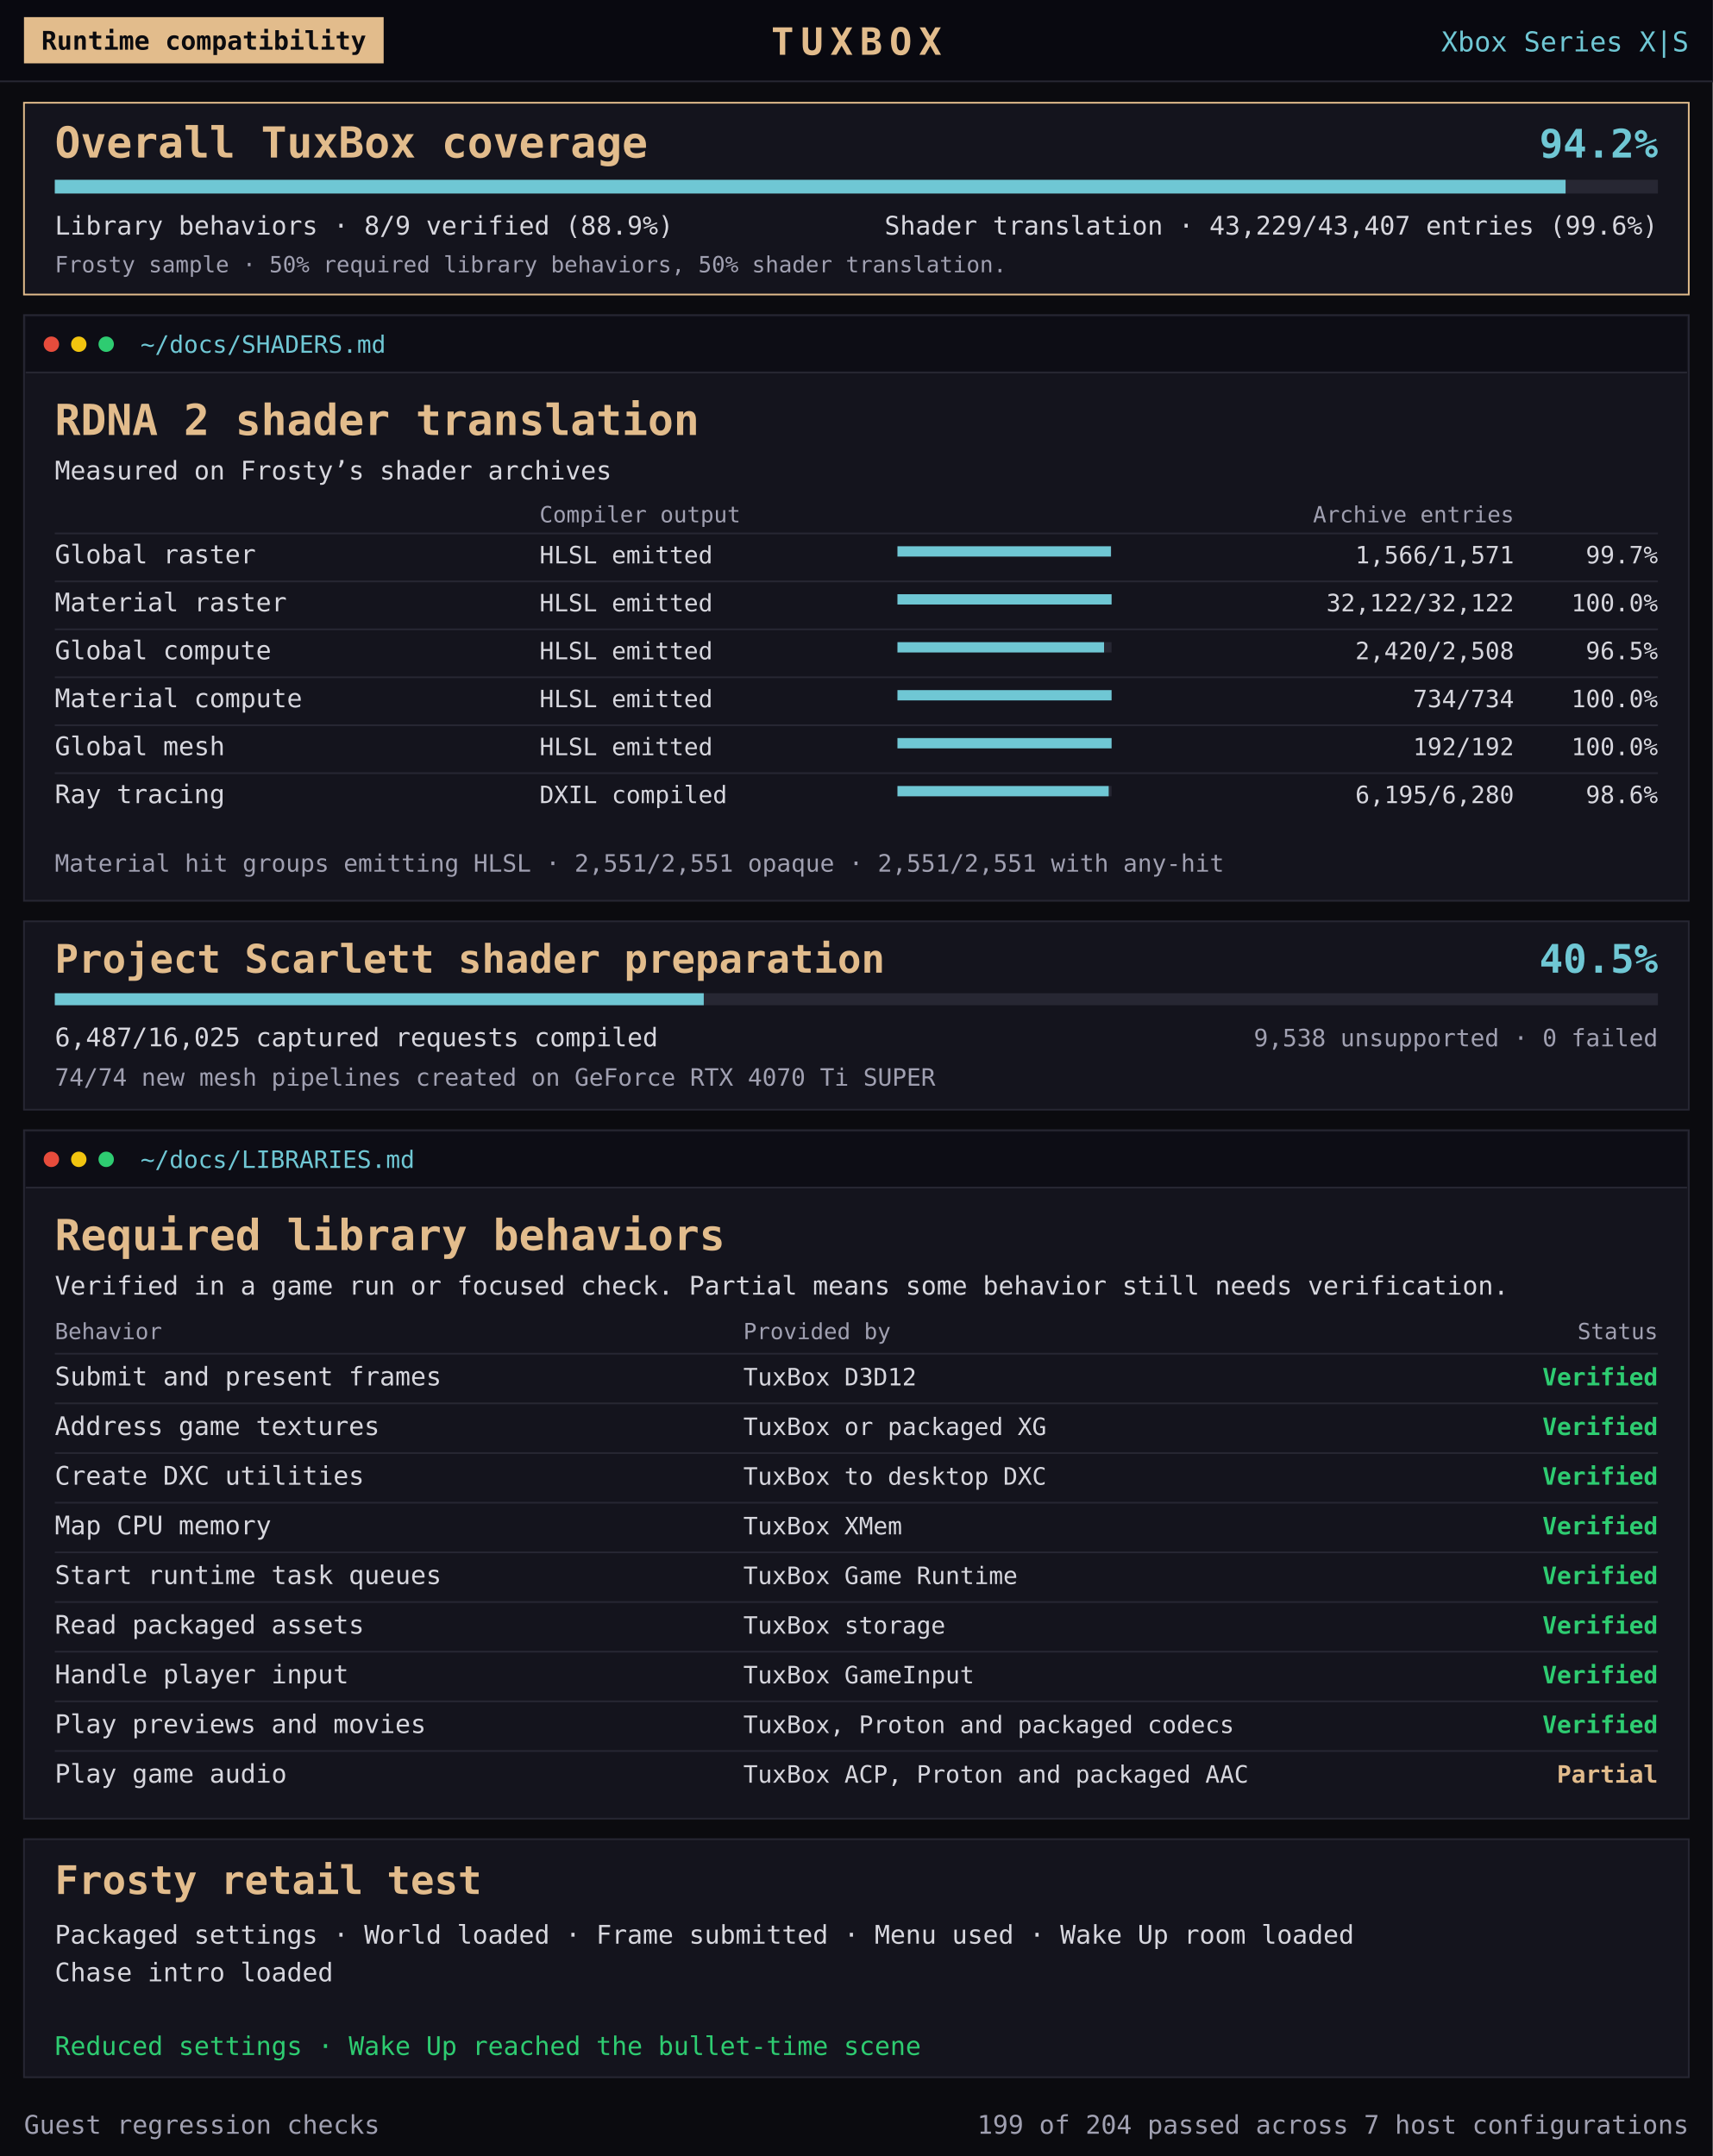
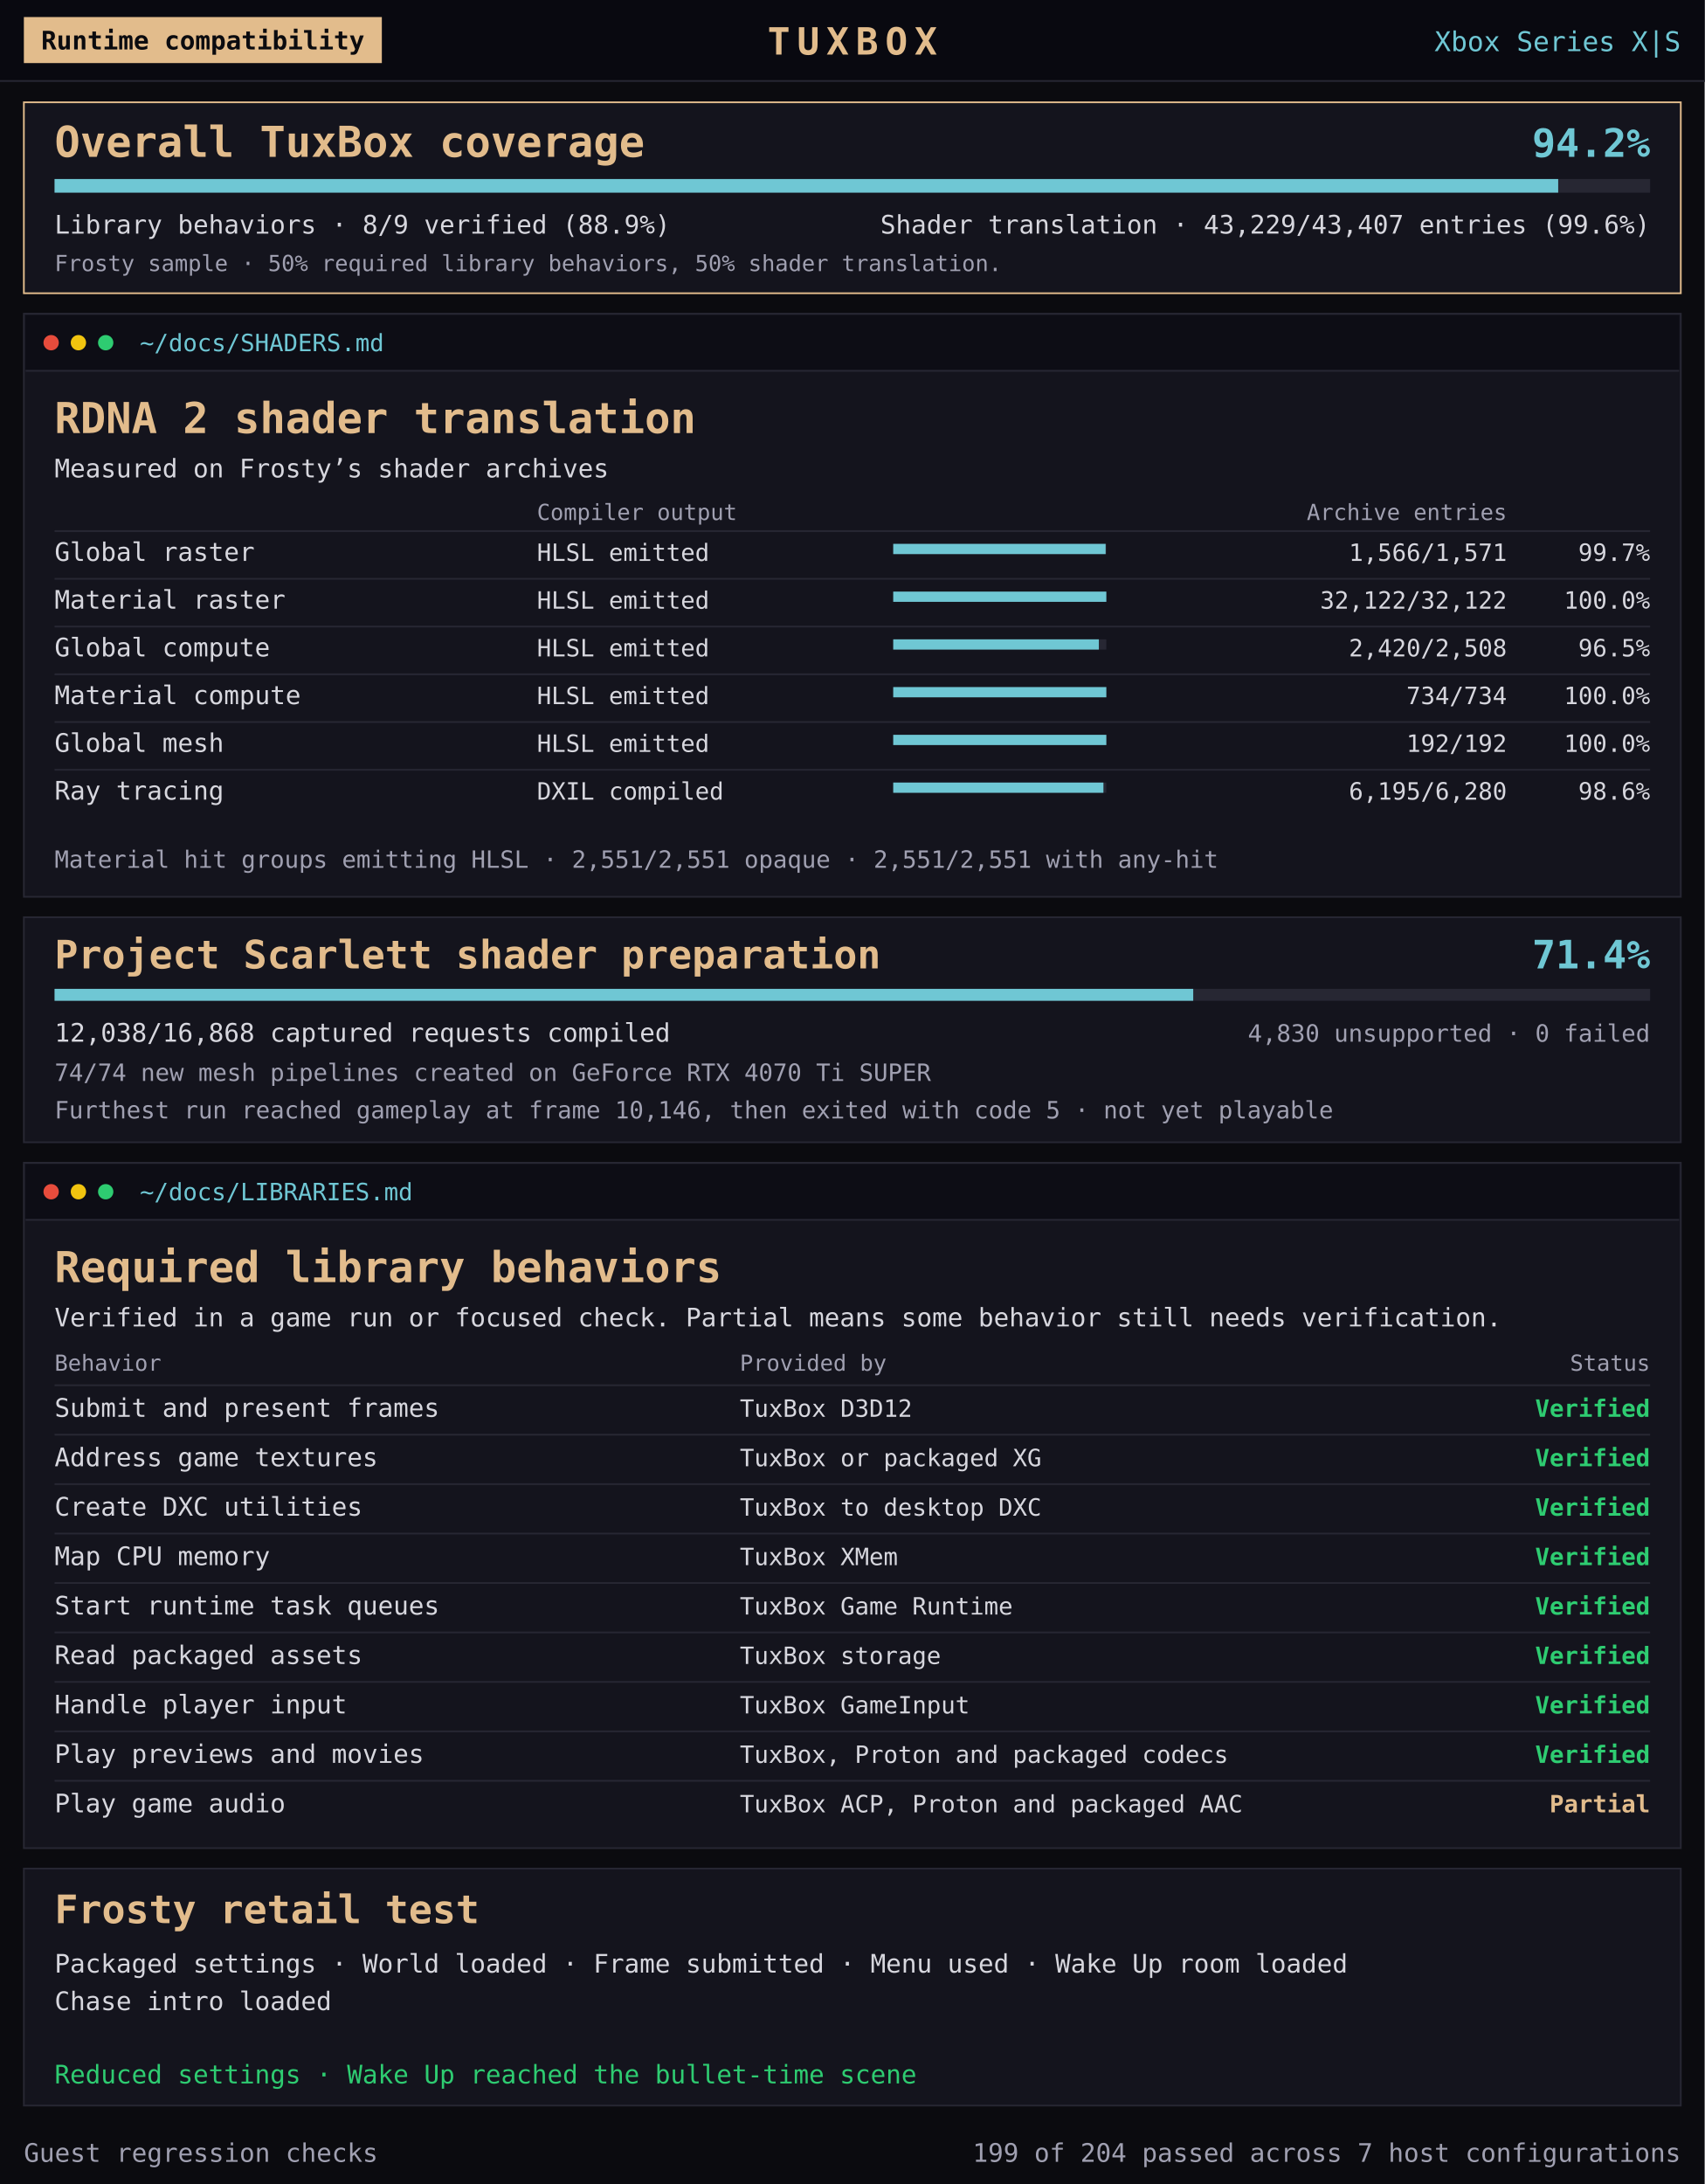
- <svg xmlns="http://www.w3.org/2000/svg" role="img" font-family="'Terminess Nerd Font Mono', 'DejaVu Sans Mono', Consolas, monospace" aria-labelledby="map-title map-description" viewBox="0 0 1000 1259" width="1000" height="1259">
-   <rect x="0" y="0" width="1000" height="1259" fill="#0b0b0f" />
+ <svg xmlns="http://www.w3.org/2000/svg" role="img" font-family="'Terminess Nerd Font Mono', 'DejaVu Sans Mono', Consolas, monospace" aria-labelledby="map-title map-description" viewBox="0 0 1000 1281" width="1000" height="1281">
+   <rect x="0" y="0" width="1000" height="1281" fill="#0b0b0f" />
  <rect x="0" y="0" width="1000" height="48" fill="#090910" />
  <rect x="0" y="47" width="1000" height="1" fill="#272733" />
  <rect x="14" y="10" width="210" height="27" fill="#e2bc8c" />
  <text x="119" y="29" fill="#0b0b0f" font-size="15" text-anchor="middle" font-weight="bold">Runtime compatibility</text>
  <text x="500" y="32" fill="#e2bc8c" font-size="22" text-anchor="middle" font-weight="bold" letter-spacing="4">TUXBOX</text>
  <text x="986" y="30" fill="#6fc7d4" font-size="16" text-anchor="end" font-weight="normal">Xbox Series X|S</text>
  <g transform="translate(14 60)">
    <rect x="0" y="0" width="972" height="112" fill="#14141d" stroke="#e2bc8c" />
    <text x="18" y="32" fill="#e2bc8c" font-size="25" text-anchor="start" font-weight="bold">Overall TuxBox coverage</text>
    <text x="954" y="32" fill="#6fc7d4" font-size="23" text-anchor="end" font-weight="bold">94.2%</text>
    <rect x="18" y="45" width="936" height="8" fill="#272733" />
    <rect x="18" y="45" width="882.081" height="8" fill="#6fc7d4" />
    <text x="18" y="77" fill="#d7d7de" font-size="15" text-anchor="start" font-weight="normal">Library behaviors · 8/9 verified (88.9%)</text>
    <text x="954" y="77" fill="#d7d7de" font-size="15" text-anchor="end" font-weight="normal">Shader translation · 43,229/43,407 entries (99.6%)</text>
    <text x="18" y="99" fill="#a0a0b1" font-size="13" text-anchor="start" font-weight="normal">Frosty sample · 50% required library behaviors, 50% shader translation.</text>
  </g>
  <g transform="translate(14 184)">
    <rect x="0" y="0" width="972" height="342" fill="#14141d" stroke="#272733" stroke-width="1" />
    <rect x="1" y="1" width="970" height="32" fill="#0d0d15" />
    <rect x="1" y="33" width="970" height="1" fill="#272733" />
    <circle cx="16" cy="17" r="4.5" fill="#e74c3c" />
    <circle cx="32" cy="17" r="4.5" fill="#f1c40f" />
    <circle cx="48" cy="17" r="4.5" fill="#2ecc71" />
    <text x="68" y="22" fill="#6fc7d4" font-size="14" text-anchor="start" font-weight="normal">~/docs/SHADERS.md</text>
    <text x="18" y="70" fill="#e2bc8c" font-size="25" text-anchor="start" font-weight="bold">RDNA 2 shader translation</text>
    <text x="18" y="96" fill="#d7d7de" font-size="15" text-anchor="start" font-weight="normal">Measured on Frosty’s shader archives</text>
    <text x="301" y="121" fill="#a0a0b1" font-size="13" text-anchor="start" font-weight="normal">Compiler output</text>
    <text x="870" y="121" fill="#a0a0b1" font-size="13" text-anchor="end" font-weight="normal">Archive entries</text>
    <g>
      <rect x="18" y="127" width="936" height="1" fill="#272733" />
      <text x="18" y="145" fill="#d7d7de" font-size="15" text-anchor="start" font-weight="normal">Global raster</text>
      <text x="301" y="145" fill="#d7d7de" font-size="14" text-anchor="start" font-weight="normal">HLSL emitted</text>
      <rect x="510" y="135" width="125" height="6" fill="#272733" />
      <rect x="510" y="135" width="124.602" height="6" fill="#6fc7d4" />
      <text x="870" y="145" fill="#d7d7de" font-size="14" text-anchor="end" font-weight="normal">1,566/1,571</text>
      <text x="954" y="145" fill="#d7d7de" font-size="14" text-anchor="end" font-weight="normal">99.7%</text>
    </g>
    <g>
      <rect x="18" y="155" width="936" height="1" fill="#272733" />
      <text x="18" y="173" fill="#d7d7de" font-size="15" text-anchor="start" font-weight="normal">Material raster</text>
      <text x="301" y="173" fill="#d7d7de" font-size="14" text-anchor="start" font-weight="normal">HLSL emitted</text>
      <rect x="510" y="163" width="125" height="6" fill="#272733" />
      <rect x="510" y="163" width="125.0" height="6" fill="#6fc7d4" />
      <text x="870" y="173" fill="#d7d7de" font-size="14" text-anchor="end" font-weight="normal">32,122/32,122</text>
      <text x="954" y="173" fill="#d7d7de" font-size="14" text-anchor="end" font-weight="normal">100.0%</text>
    </g>
    <g>
      <rect x="18" y="183" width="936" height="1" fill="#272733" />
      <text x="18" y="201" fill="#d7d7de" font-size="15" text-anchor="start" font-weight="normal">Global compute</text>
      <text x="301" y="201" fill="#d7d7de" font-size="14" text-anchor="start" font-weight="normal">HLSL emitted</text>
      <rect x="510" y="191" width="125" height="6" fill="#272733" />
      <rect x="510" y="191" width="120.614" height="6" fill="#6fc7d4" />
      <text x="870" y="201" fill="#d7d7de" font-size="14" text-anchor="end" font-weight="normal">2,420/2,508</text>
      <text x="954" y="201" fill="#d7d7de" font-size="14" text-anchor="end" font-weight="normal">96.5%</text>
    </g>
    <g>
      <rect x="18" y="211" width="936" height="1" fill="#272733" />
      <text x="18" y="229" fill="#d7d7de" font-size="15" text-anchor="start" font-weight="normal">Material compute</text>
      <text x="301" y="229" fill="#d7d7de" font-size="14" text-anchor="start" font-weight="normal">HLSL emitted</text>
      <rect x="510" y="219" width="125" height="6" fill="#272733" />
      <rect x="510" y="219" width="125.0" height="6" fill="#6fc7d4" />
      <text x="870" y="229" fill="#d7d7de" font-size="14" text-anchor="end" font-weight="normal">734/734</text>
      <text x="954" y="229" fill="#d7d7de" font-size="14" text-anchor="end" font-weight="normal">100.0%</text>
    </g>
    <g>
      <rect x="18" y="239" width="936" height="1" fill="#272733" />
      <text x="18" y="257" fill="#d7d7de" font-size="15" text-anchor="start" font-weight="normal">Global mesh</text>
      <text x="301" y="257" fill="#d7d7de" font-size="14" text-anchor="start" font-weight="normal">HLSL emitted</text>
      <rect x="510" y="247" width="125" height="6" fill="#272733" />
      <rect x="510" y="247" width="125.0" height="6" fill="#6fc7d4" />
      <text x="870" y="257" fill="#d7d7de" font-size="14" text-anchor="end" font-weight="normal">192/192</text>
      <text x="954" y="257" fill="#d7d7de" font-size="14" text-anchor="end" font-weight="normal">100.0%</text>
    </g>
    <g>
      <rect x="18" y="267" width="936" height="1" fill="#272733" />
      <text x="18" y="285" fill="#d7d7de" font-size="15" text-anchor="start" font-weight="normal">Ray tracing</text>
      <text x="301" y="285" fill="#d7d7de" font-size="14" text-anchor="start" font-weight="normal">DXIL compiled</text>
      <rect x="510" y="275" width="125" height="6" fill="#272733" />
      <rect x="510" y="275" width="123.308" height="6" fill="#6fc7d4" />
      <text x="870" y="285" fill="#d7d7de" font-size="14" text-anchor="end" font-weight="normal">6,195/6,280</text>
      <text x="954" y="285" fill="#d7d7de" font-size="14" text-anchor="end" font-weight="normal">98.6%</text>
    </g>
    <text x="18" y="325" fill="#a0a0b1" font-size="14" text-anchor="start" font-weight="normal">Material hit groups emitting HLSL · 2,551/2,551 opaque · 2,551/2,551 with any-hit</text>
  </g>
  <g transform="translate(14 538)">
-     <rect x="0" y="0" width="972" height="110" fill="#14141d" stroke="#272733" />
+     <rect x="0" y="0" width="972" height="132" fill="#14141d" stroke="#272733" />
    <text x="18" y="30" fill="#e2bc8c" font-size="23" text-anchor="start" font-weight="bold">Project Scarlett shader preparation</text>
-     <text x="954" y="30" fill="#6fc7d4" font-size="23" text-anchor="end" font-weight="bold">40.5%</text>
+     <text x="954" y="30" fill="#6fc7d4" font-size="23" text-anchor="end" font-weight="bold">71.4%</text>
    <rect x="18" y="42" width="936" height="7" fill="#272733" />
-     <rect x="18" y="42" width="378.897" height="7" fill="#6fc7d4" />
-     <text x="18" y="73" fill="#d7d7de" font-size="15" text-anchor="start" font-weight="normal">6,487/16,025 captured requests compiled</text>
-     <text x="954" y="73" fill="#a0a0b1" font-size="14" text-anchor="end" font-weight="normal">9,538 unsupported · 0 failed</text>
+     <rect x="18" y="42" width="667.985" height="7" fill="#6fc7d4" />
+     <text x="18" y="73" fill="#d7d7de" font-size="15" text-anchor="start" font-weight="normal">12,038/16,868 captured requests compiled</text>
+     <text x="954" y="73" fill="#a0a0b1" font-size="14" text-anchor="end" font-weight="normal">4,830 unsupported · 0 failed</text>
    <text x="18" y="96" fill="#a0a0b1" font-size="14" text-anchor="start" font-weight="normal">74/74 new mesh pipelines created on GeForce RTX 4070 Ti SUPER</text>
+     <text x="18" y="118" fill="#a0a0b1" font-size="14" text-anchor="start" font-weight="normal">Furthest run reached gameplay at frame 10,146, then exited with code 5 · not yet playable</text>
  </g>
-   <g transform="translate(14 660)">
+   <g transform="translate(14 682)">
    <rect x="0" y="0" width="972" height="402" fill="#14141d" stroke="#272733" stroke-width="1" />
    <rect x="1" y="1" width="970" height="32" fill="#0d0d15" />
    <rect x="1" y="33" width="970" height="1" fill="#272733" />
    <circle cx="16" cy="17" r="4.5" fill="#e74c3c" />
    <circle cx="32" cy="17" r="4.5" fill="#f1c40f" />
    <circle cx="48" cy="17" r="4.5" fill="#2ecc71" />
    <text x="68" y="22" fill="#6fc7d4" font-size="14" text-anchor="start" font-weight="normal">~/docs/LIBRARIES.md</text>
    <text x="18" y="70" fill="#e2bc8c" font-size="25" text-anchor="start" font-weight="bold">Required library behaviors</text>
    <text x="18" y="96" fill="#d7d7de" font-size="15" text-anchor="start" font-weight="normal">Verified in a game run or focused check. Partial means some behavior still needs verification.</text>
    <text x="18" y="122" fill="#a0a0b1" font-size="13" text-anchor="start" font-weight="normal">Behavior</text>
    <text x="420" y="122" fill="#a0a0b1" font-size="13" text-anchor="start" font-weight="normal">Provided by</text>
    <text x="954" y="122" fill="#a0a0b1" font-size="13" text-anchor="end" font-weight="normal">Status</text>
    <g>
      <rect x="18" y="130" width="936" height="1" fill="#272733" />
      <text x="18" y="149" fill="#d7d7de" font-size="15" text-anchor="start" font-weight="normal">Submit and present frames</text>
      <text x="420" y="149" fill="#d7d7de" font-size="14" text-anchor="start" font-weight="normal">TuxBox D3D12</text>
      <text x="954" y="149" fill="#2ecc71" font-size="14" text-anchor="end" font-weight="bold">Verified</text>
    </g>
    <g>
      <rect x="18" y="159" width="936" height="1" fill="#272733" />
      <text x="18" y="178" fill="#d7d7de" font-size="15" text-anchor="start" font-weight="normal">Address game textures</text>
      <text x="420" y="178" fill="#d7d7de" font-size="14" text-anchor="start" font-weight="normal">TuxBox or packaged XG</text>
      <text x="954" y="178" fill="#2ecc71" font-size="14" text-anchor="end" font-weight="bold">Verified</text>
    </g>
    <g>
      <rect x="18" y="188" width="936" height="1" fill="#272733" />
      <text x="18" y="207" fill="#d7d7de" font-size="15" text-anchor="start" font-weight="normal">Create DXC utilities</text>
      <text x="420" y="207" fill="#d7d7de" font-size="14" text-anchor="start" font-weight="normal">TuxBox to desktop DXC</text>
      <text x="954" y="207" fill="#2ecc71" font-size="14" text-anchor="end" font-weight="bold">Verified</text>
    </g>
    <g>
      <rect x="18" y="217" width="936" height="1" fill="#272733" />
      <text x="18" y="236" fill="#d7d7de" font-size="15" text-anchor="start" font-weight="normal">Map CPU memory</text>
      <text x="420" y="236" fill="#d7d7de" font-size="14" text-anchor="start" font-weight="normal">TuxBox XMem</text>
      <text x="954" y="236" fill="#2ecc71" font-size="14" text-anchor="end" font-weight="bold">Verified</text>
    </g>
    <g>
      <rect x="18" y="246" width="936" height="1" fill="#272733" />
      <text x="18" y="265" fill="#d7d7de" font-size="15" text-anchor="start" font-weight="normal">Start runtime task queues</text>
      <text x="420" y="265" fill="#d7d7de" font-size="14" text-anchor="start" font-weight="normal">TuxBox Game Runtime</text>
      <text x="954" y="265" fill="#2ecc71" font-size="14" text-anchor="end" font-weight="bold">Verified</text>
    </g>
    <g>
      <rect x="18" y="275" width="936" height="1" fill="#272733" />
      <text x="18" y="294" fill="#d7d7de" font-size="15" text-anchor="start" font-weight="normal">Read packaged assets</text>
      <text x="420" y="294" fill="#d7d7de" font-size="14" text-anchor="start" font-weight="normal">TuxBox storage</text>
      <text x="954" y="294" fill="#2ecc71" font-size="14" text-anchor="end" font-weight="bold">Verified</text>
    </g>
    <g>
      <rect x="18" y="304" width="936" height="1" fill="#272733" />
      <text x="18" y="323" fill="#d7d7de" font-size="15" text-anchor="start" font-weight="normal">Handle player input</text>
      <text x="420" y="323" fill="#d7d7de" font-size="14" text-anchor="start" font-weight="normal">TuxBox GameInput</text>
      <text x="954" y="323" fill="#2ecc71" font-size="14" text-anchor="end" font-weight="bold">Verified</text>
    </g>
    <g>
      <rect x="18" y="333" width="936" height="1" fill="#272733" />
      <text x="18" y="352" fill="#d7d7de" font-size="15" text-anchor="start" font-weight="normal">Play previews and movies</text>
      <text x="420" y="352" fill="#d7d7de" font-size="14" text-anchor="start" font-weight="normal">TuxBox, Proton and packaged codecs</text>
      <text x="954" y="352" fill="#2ecc71" font-size="14" text-anchor="end" font-weight="bold">Verified</text>
    </g>
    <g>
      <rect x="18" y="362" width="936" height="1" fill="#272733" />
      <text x="18" y="381" fill="#d7d7de" font-size="15" text-anchor="start" font-weight="normal">Play game audio</text>
      <text x="420" y="381" fill="#d7d7de" font-size="14" text-anchor="start" font-weight="normal">TuxBox ACP, Proton and packaged AAC</text>
      <text x="954" y="381" fill="#e2bc8c" font-size="14" text-anchor="end" font-weight="bold">Partial</text>
    </g>
  </g>
-   <g transform="translate(14 1074)">
+   <g transform="translate(14 1096)">
    <rect x="0" y="0" width="972" height="139" fill="#14141d" stroke="#272733" />
    <text x="18" y="32" fill="#e2bc8c" font-size="23" text-anchor="start" font-weight="bold">Frosty retail test</text>
    <text x="18" y="61" fill="#d7d7de" font-size="15" text-anchor="start" font-weight="normal">Packaged settings · World loaded · Frame submitted · Menu used · Wake Up room loaded</text>
    <text x="18" y="83" fill="#d7d7de" font-size="15" text-anchor="start" font-weight="normal">Chase intro loaded</text>
    <text x="18" y="126" fill="#2ecc71" font-size="15" text-anchor="start" font-weight="normal">Reduced settings · Wake Up reached the bullet-time scene</text>
  </g>
-   <g transform="translate(14 1225)">
+   <g transform="translate(14 1247)">
    <text x="0" y="21" fill="#a0a0b1" font-size="15" text-anchor="start" font-weight="normal">Guest regression checks</text>
    <text x="972" y="21" fill="#a0a0b1" font-size="15" text-anchor="end" font-weight="normal">199 of 204 passed across 7 host configurations</text>
  </g>
</svg>
